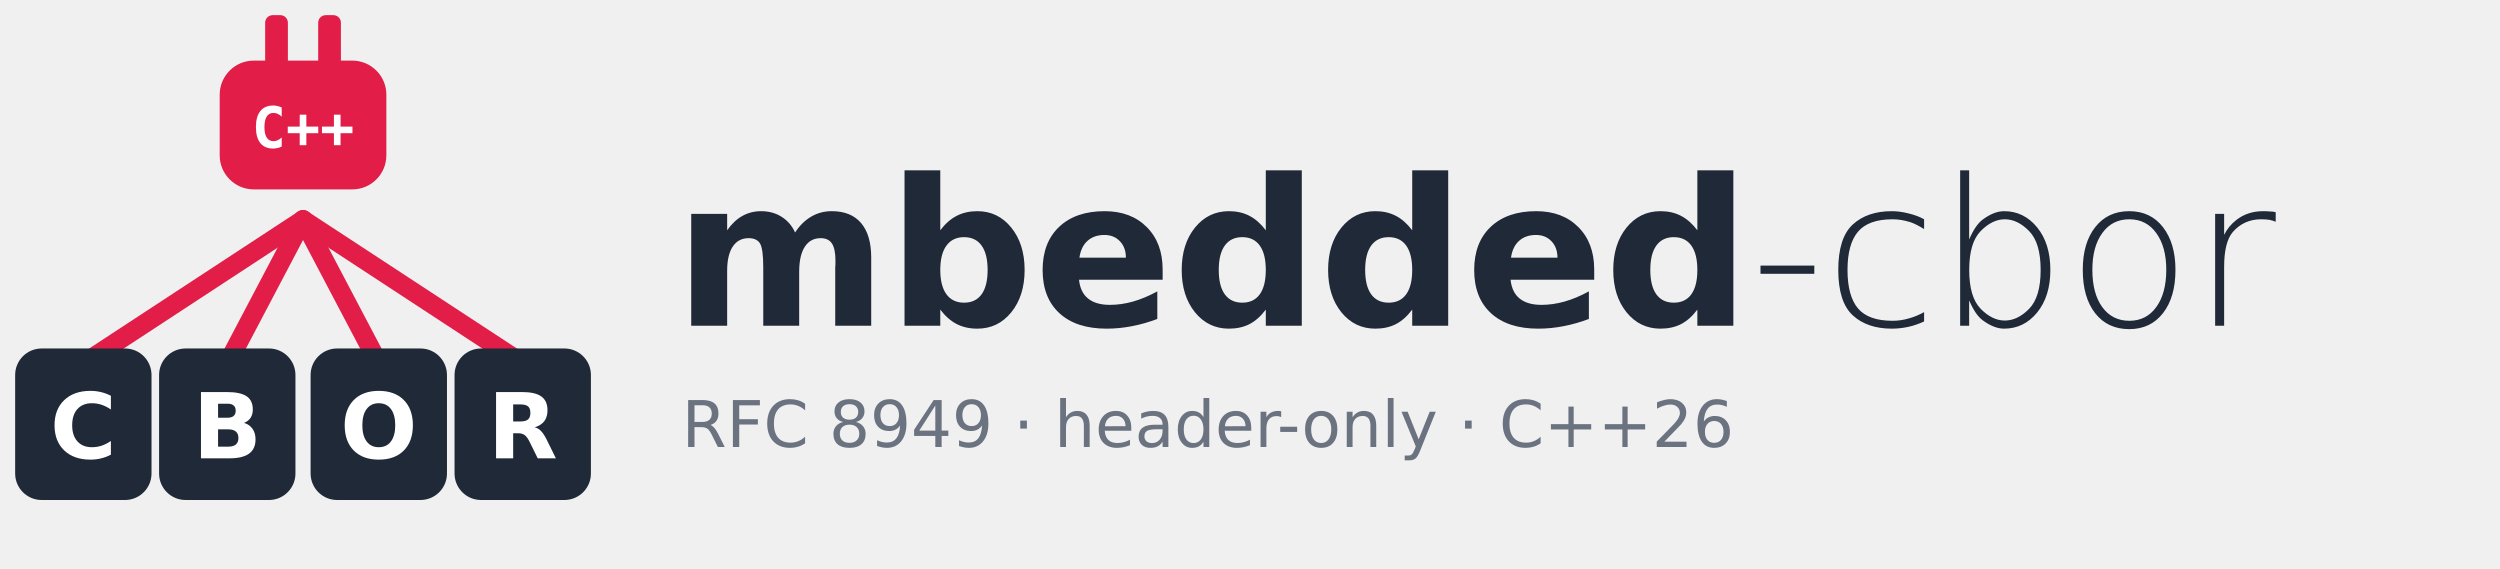
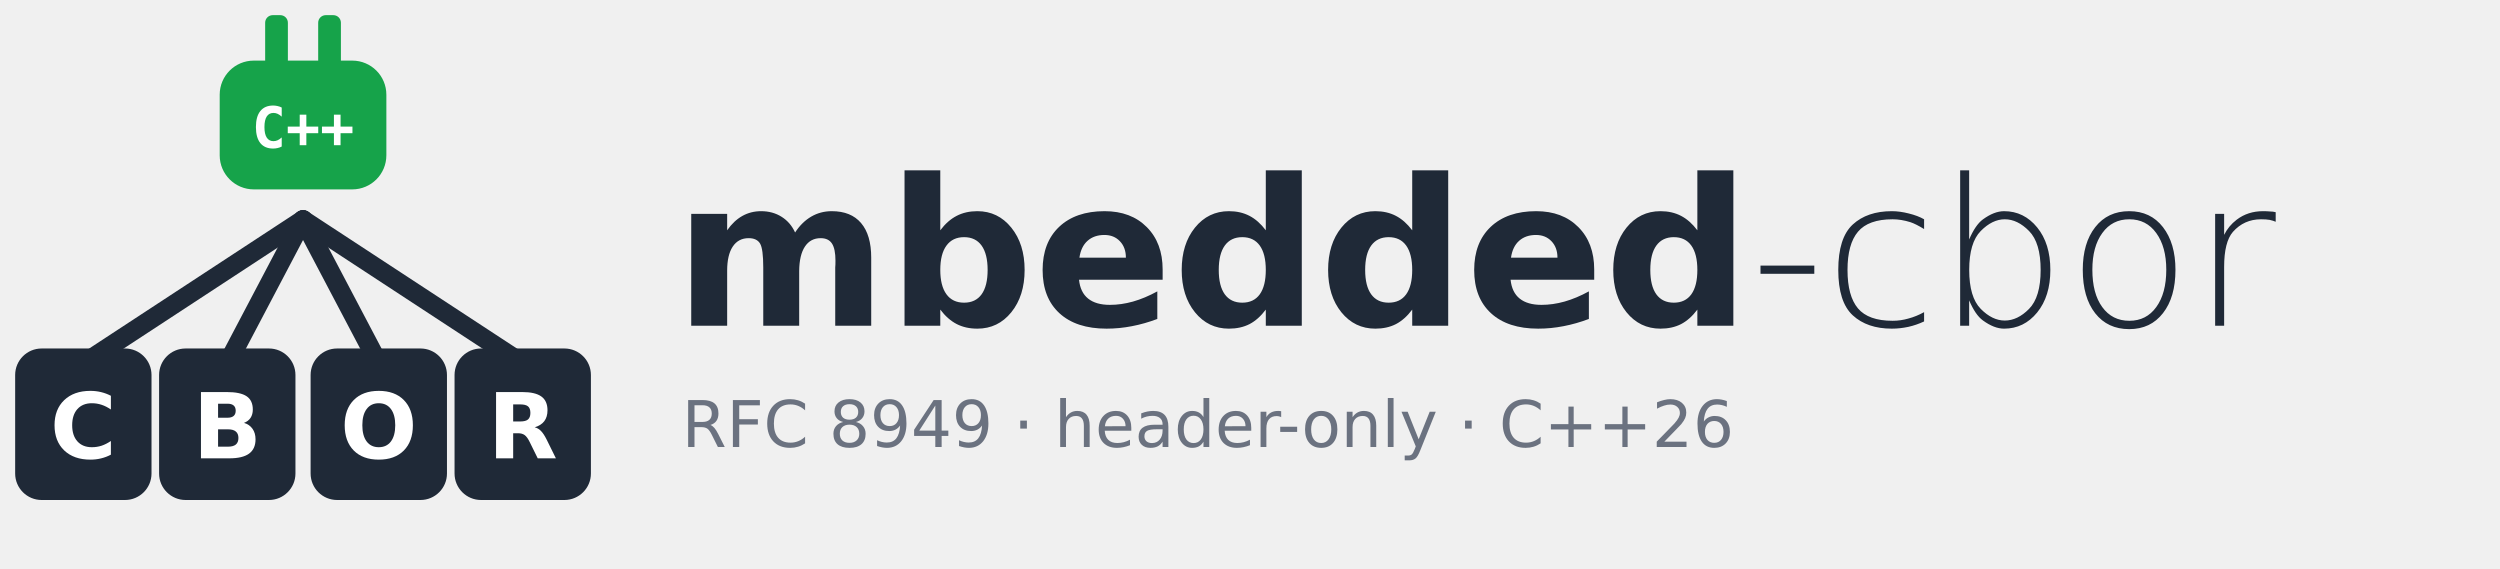
<svg xmlns="http://www.w3.org/2000/svg" viewBox="0 0 660 150" width="660" height="150">
-   <g stroke="#e11d48" stroke-width="5" stroke-linecap="round">
+   <style>.plug{fill:#16a34a}.line{stroke:#1f2937}.box{fill:#1f2937}.ink{fill:#1f2937}.sub{fill:#6b7280}@media (prefers-color-scheme: dark){.plug{fill:#4ade80}.line{stroke:#8b949e}.box{fill:#30363d}.ink{fill:#e6edf3}.sub{fill:#9198a1}}</style>
+   <g class="line" stroke-width="5" stroke-linecap="round">
    <line x1="80" y1="58" x2="22" y2="96" />
    <line x1="80" y1="58" x2="60" y2="96" />
    <line x1="80" y1="58" x2="100" y2="96" />
    <line x1="80" y1="58" x2="138" y2="96" />
  </g>
-   <rect x="70" y="4" width="6" height="14" rx="2" fill="#e11d48" />
-   <rect x="84" y="4" width="6" height="14" rx="2" fill="#e11d48" />
-   <rect x="58" y="16" width="44" height="34" rx="9" fill="#e11d48" />
+   <rect x="70" y="4" width="6" height="14" rx="2" class="plug" />
+   <rect x="84" y="4" width="6" height="14" rx="2" class="plug" />
+   <rect x="58" y="16" width="44" height="34" rx="9" class="plug" />
  <text x="80" y="39" text-anchor="middle" font-family="'DejaVu Sans Mono',monospace" font-size="15" font-weight="700" fill="#fff">C++</text>
  <g font-family="'DejaVu Sans',sans-serif" font-size="24" font-weight="800" fill="#fff" text-anchor="middle">
-     <rect x="4" y="92" width="36" height="40" rx="7" fill="#1f2937" />
+     <rect x="4" y="92" width="36" height="40" rx="7" class="box" />
    <text x="22" y="121">C</text>
-     <rect x="42" y="92" width="36" height="40" rx="7" fill="#1f2937" />
+     <rect x="42" y="92" width="36" height="40" rx="7" class="box" />
    <text x="60" y="121">B</text>
-     <rect x="82" y="92" width="36" height="40" rx="7" fill="#1f2937" />
+     <rect x="82" y="92" width="36" height="40" rx="7" class="box" />
    <text x="100" y="121">O</text>
-     <rect x="120" y="92" width="36" height="40" rx="7" fill="#1f2937" />
+     <rect x="120" y="92" width="36" height="40" rx="7" class="box" />
    <text x="138" y="121">R</text>
  </g>
-   <text x="178" y="86" font-family="'DejaVu Sans',Helvetica,sans-serif" font-size="54" font-weight="800" fill="#1f2937">mbedded<tspan font-weight="300">-cbor</tspan>
+   <text x="178" y="86" font-family="'DejaVu Sans',Helvetica,sans-serif" font-size="54" font-weight="800" class="ink">mbedded<tspan font-weight="300">-cbor</tspan>
  </text>
-   <text x="180" y="118" font-family="'DejaVu Sans',sans-serif" font-size="17" fill="#6b7280">RFC 8949 · header-only · C++26</text>
+   <text x="180" y="118" font-family="'DejaVu Sans',sans-serif" font-size="17" class="sub">RFC 8949 · header-only · C++26</text>
</svg>
